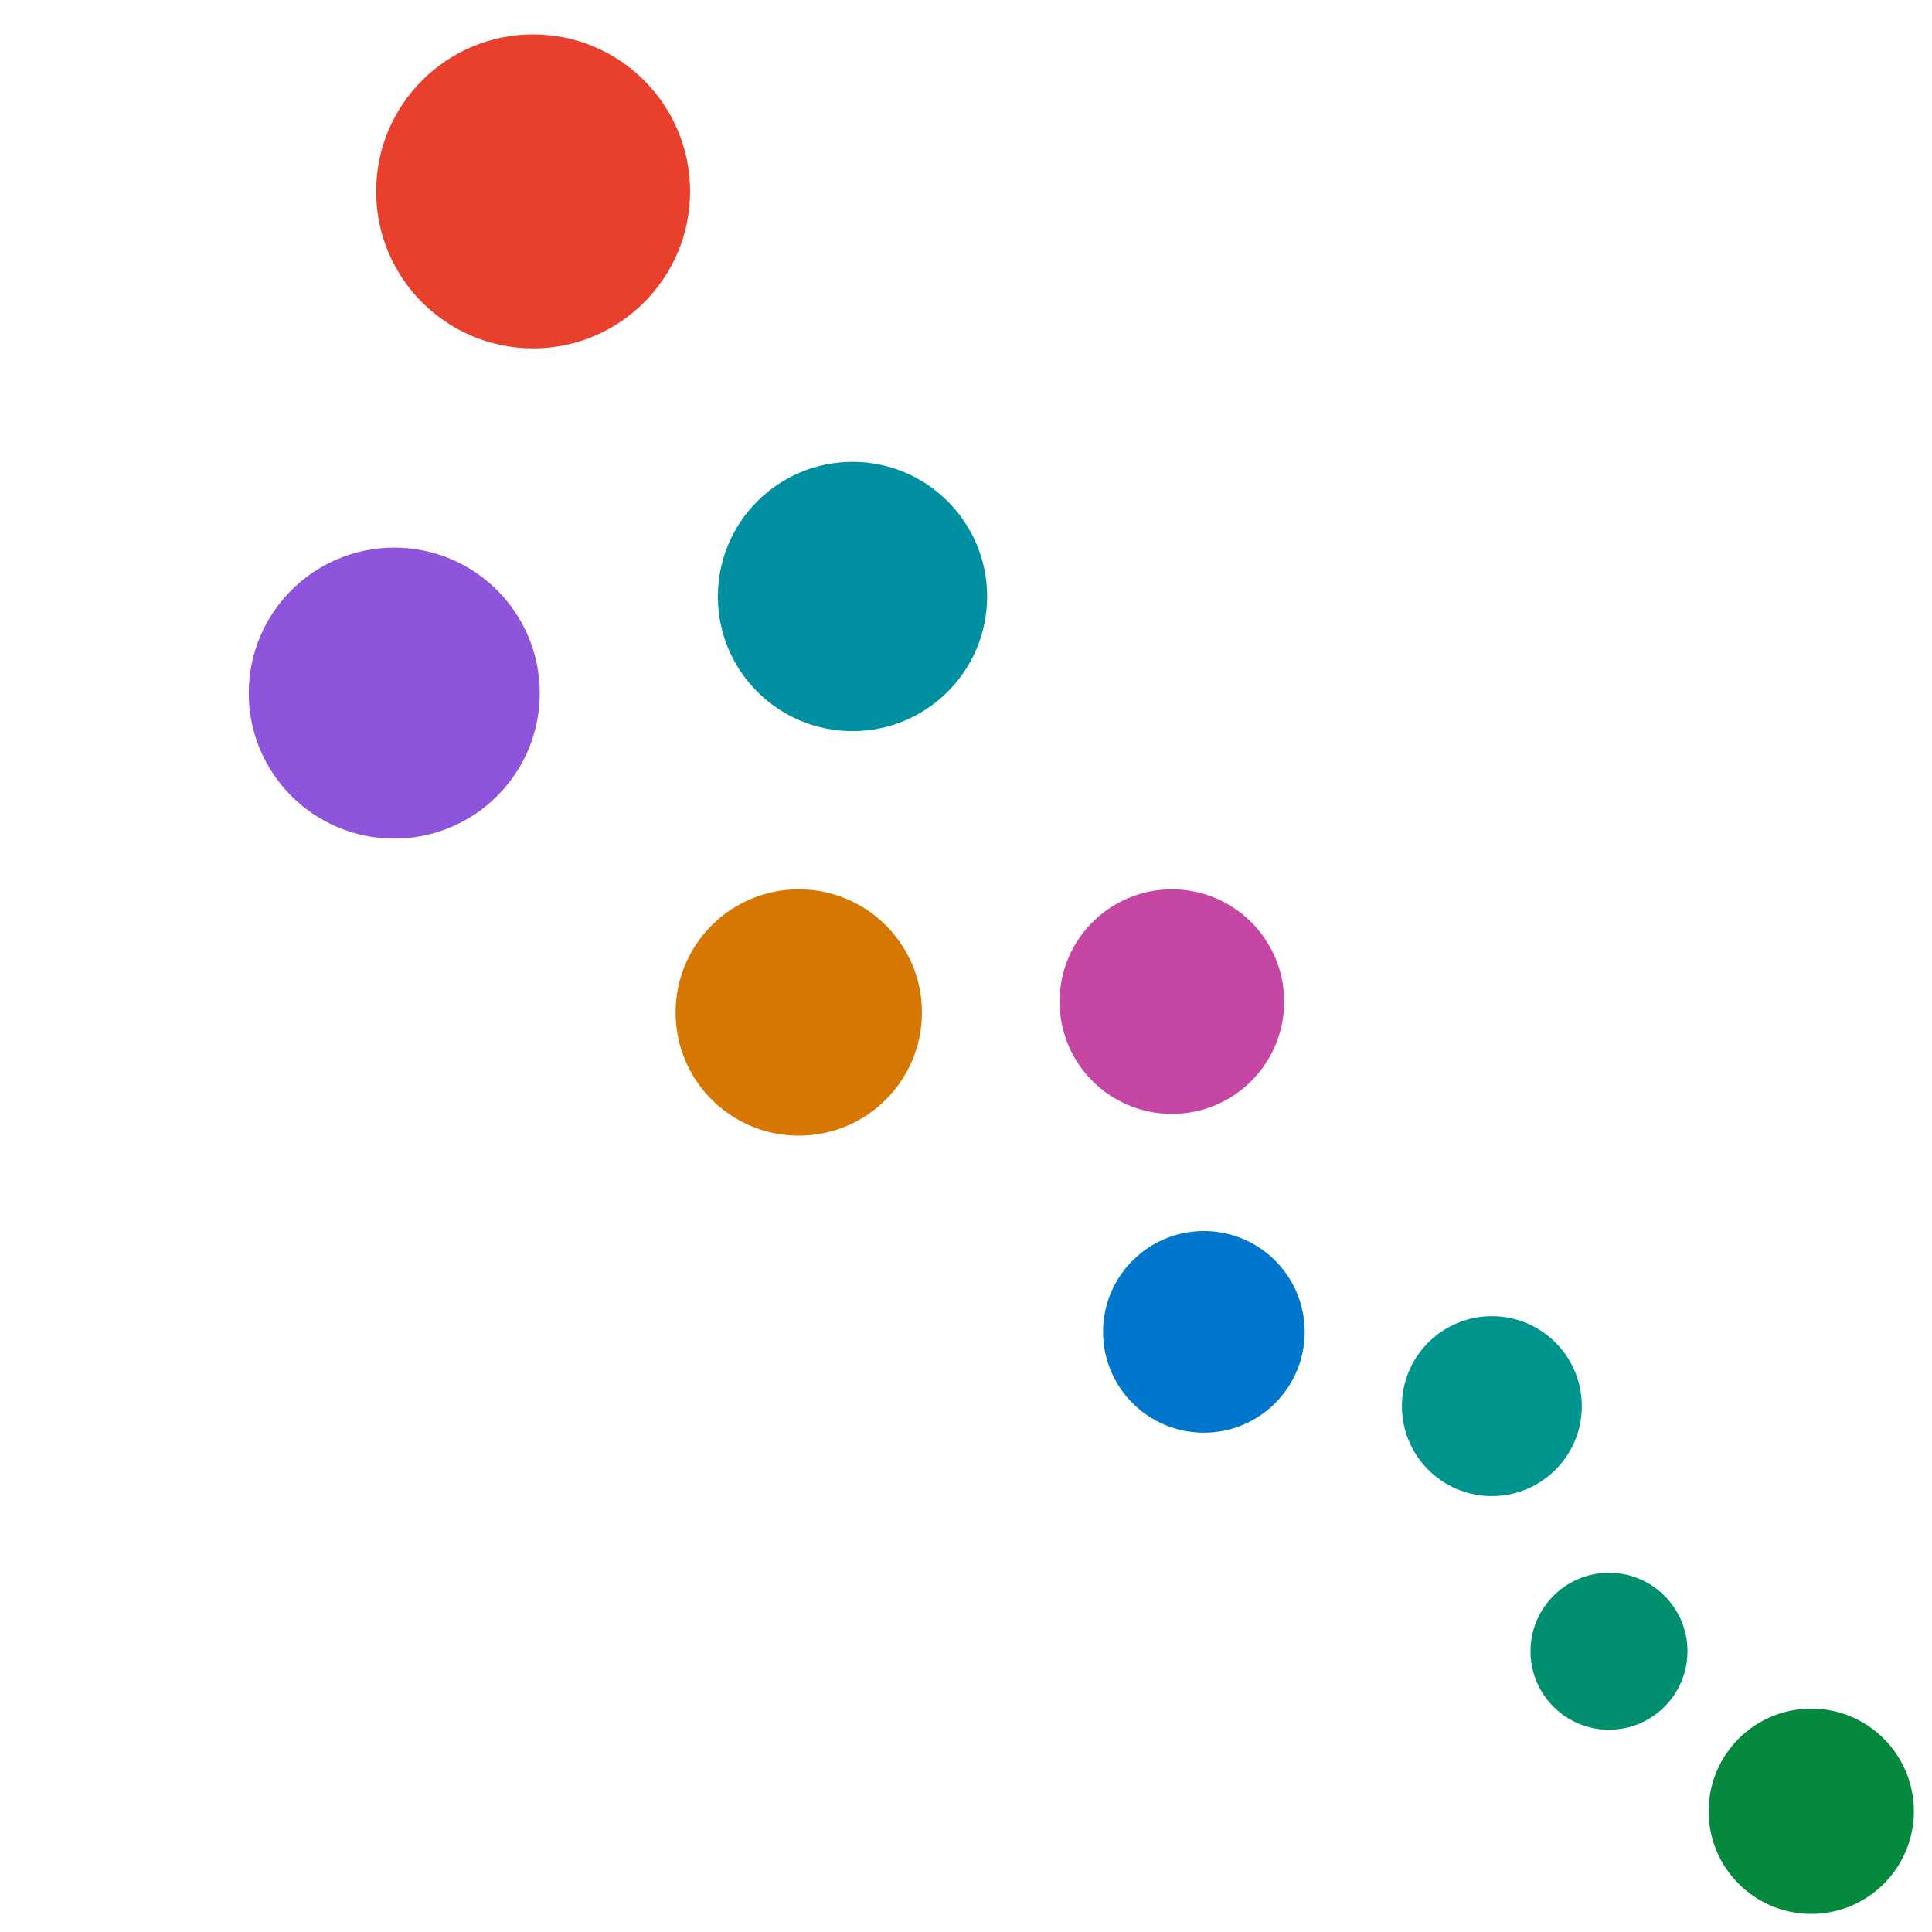
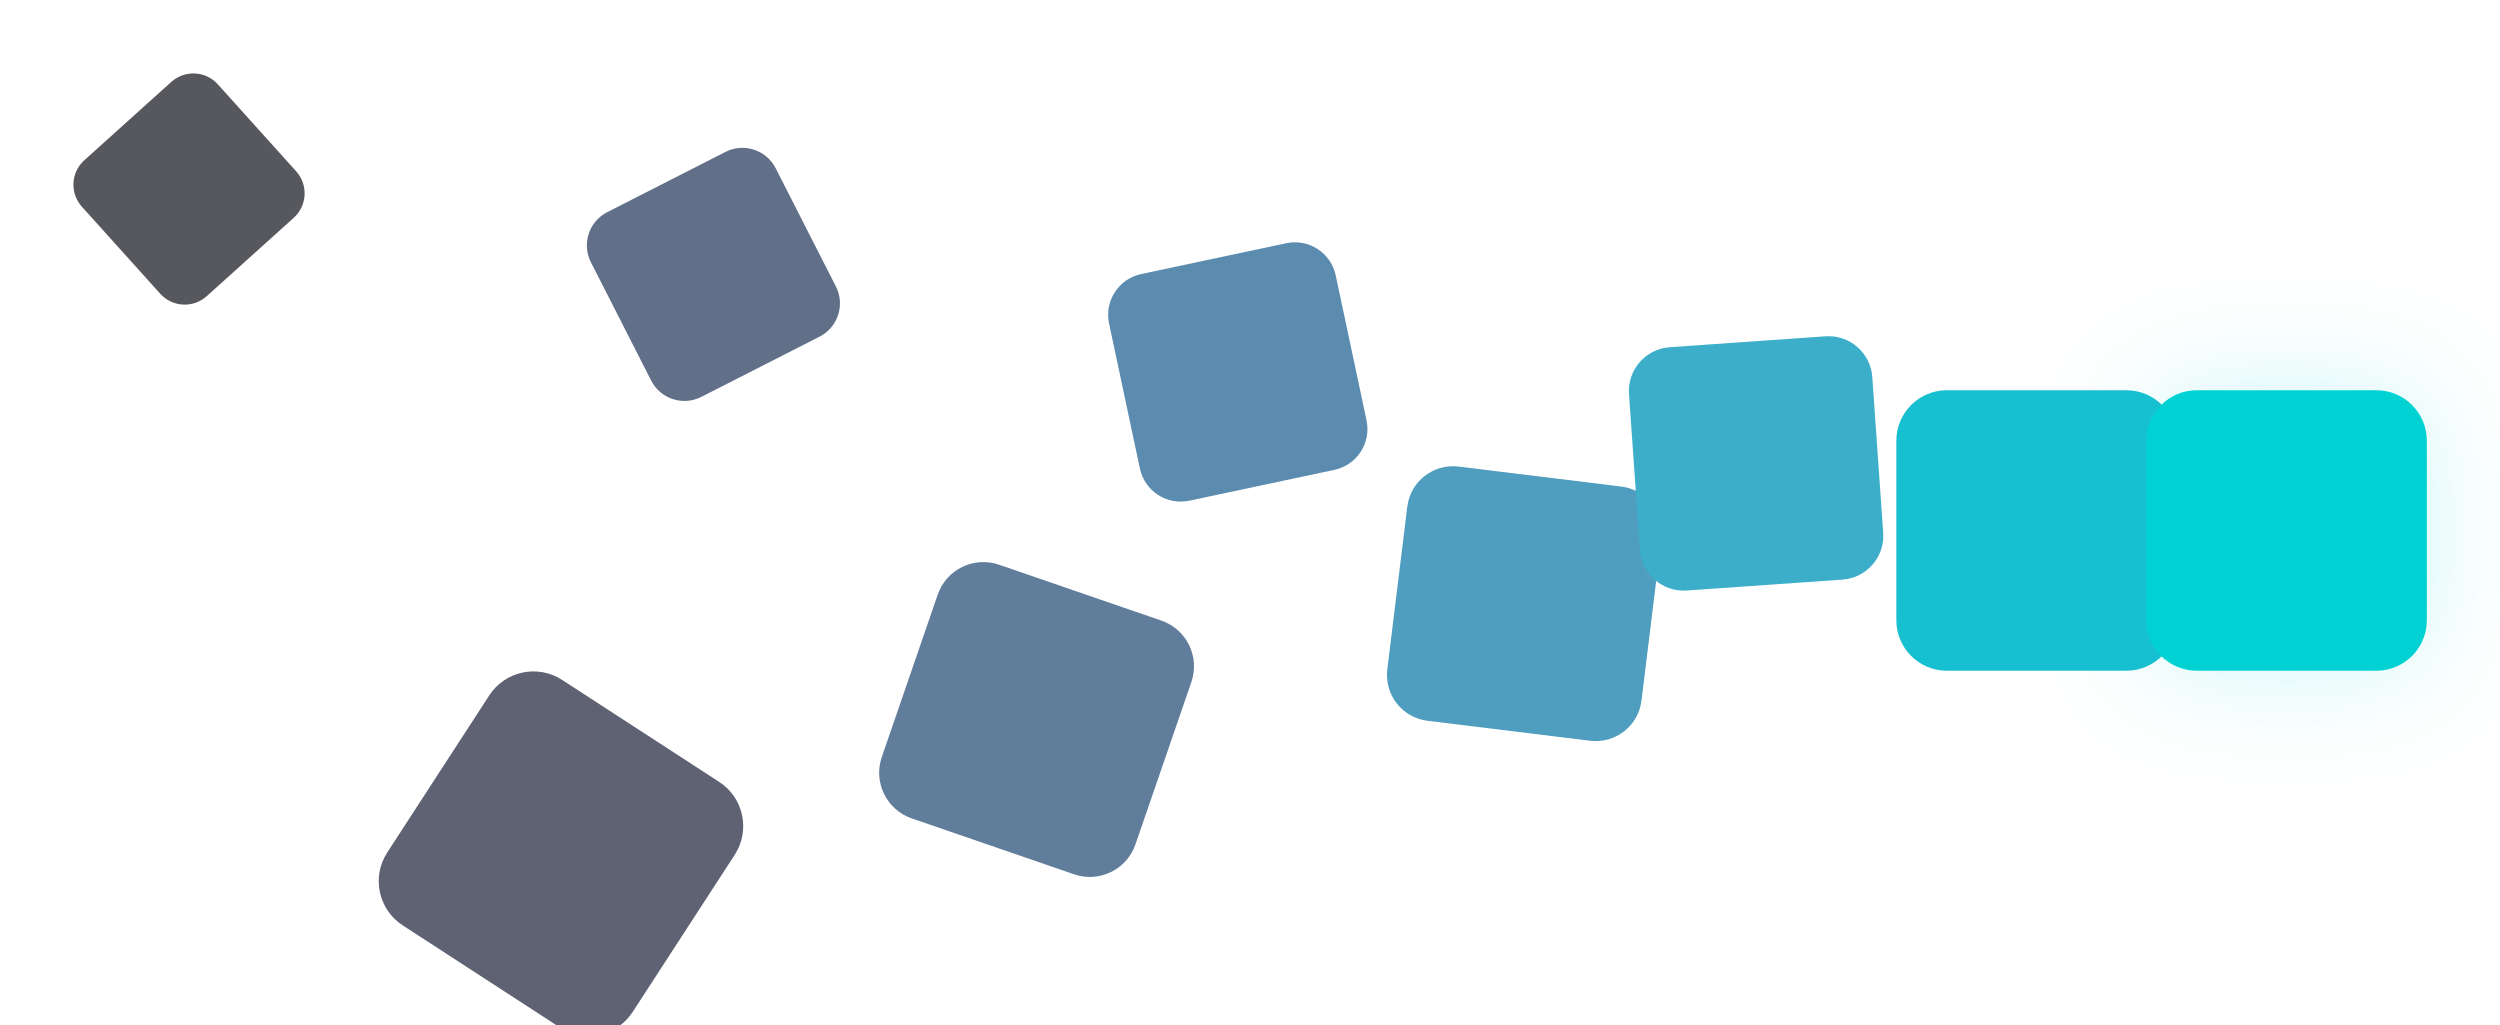
- <svg xmlns="http://www.w3.org/2000/svg" viewBox="0 0 32 32" role="img" aria-label="Syntropy">
-   <circle cx="8.83" cy="3.17" r="2.6" fill="#e93f2d" />
-   <circle cx="6.53" cy="11.48" r="2.41" fill="#8f54dc" />
-   <circle cx="14.12" cy="9.88" r="2.23" fill="#0090a2" />
-   <circle cx="13.23" cy="16.77" r="2.04" fill="#d57700" />
-   <circle cx="19.41" cy="16.59" r="1.86" fill="#c547a3" />
-   <circle cx="19.94" cy="22.06" r="1.67" fill="#0077cd" />
-   <circle cx="24.71" cy="23.29" r="1.49" fill="#00948e" />
-   <circle cx="26.65" cy="27.35" r="1.3" fill="#009070" />
-   <circle cx="30.0" cy="30.0" r="1.7" fill="#05893e" />
+ <svg xmlns="http://www.w3.org/2000/svg" viewBox="0 0 205 84" role="img" aria-label="Syntropy">
+   <defs>
+     <filter id="glow" x="-200%" y="-200%" width="500%" height="500%">
+       <feGaussianBlur stdDeviation="4.5" />
+     </filter>
+   </defs>
+   <rect x="176" y="32" width="23" height="23" rx="4.14" fill="#00d2d3" opacity="0.18" filter="url(#glow)" />
+   <rect x="8" y="8" width="15" height="15" rx="2.7" fill="#57575e" transform="rotate(-42 15.5 15.5)" />
+   <rect x="34" y="58" width="24" height="24" rx="4.32" fill="#5e6273" transform="rotate(33 46 70)" />
+   <rect x="50" y="14" width="17" height="17" rx="3.06" fill="#616f88" transform="rotate(-27 58.5 22.5)" />
+   <rect x="74" y="48" width="22" height="22" rx="3.96" fill="#617d9c" transform="rotate(19 85 59)" />
+   <rect x="92" y="21" width="19" height="19" rx="3.42" fill="#5b8caf" transform="rotate(-12 101.5 30.5)" />
+   <rect x="114.5" y="39" width="21" height="21" rx="3.78" fill="#4f9dbf" transform="rotate(7 125 49.5)" />
+   <rect x="134" y="28" width="20" height="20" rx="3.6" fill="#3caeca" transform="rotate(-4 144 38)" />
+   <rect x="155.5" y="32" width="23" height="23" rx="4.14" fill="#17c0d1" />
+   <rect x="176" y="32" width="23" height="23" rx="4.14" fill="#00d2d3" />
</svg>
